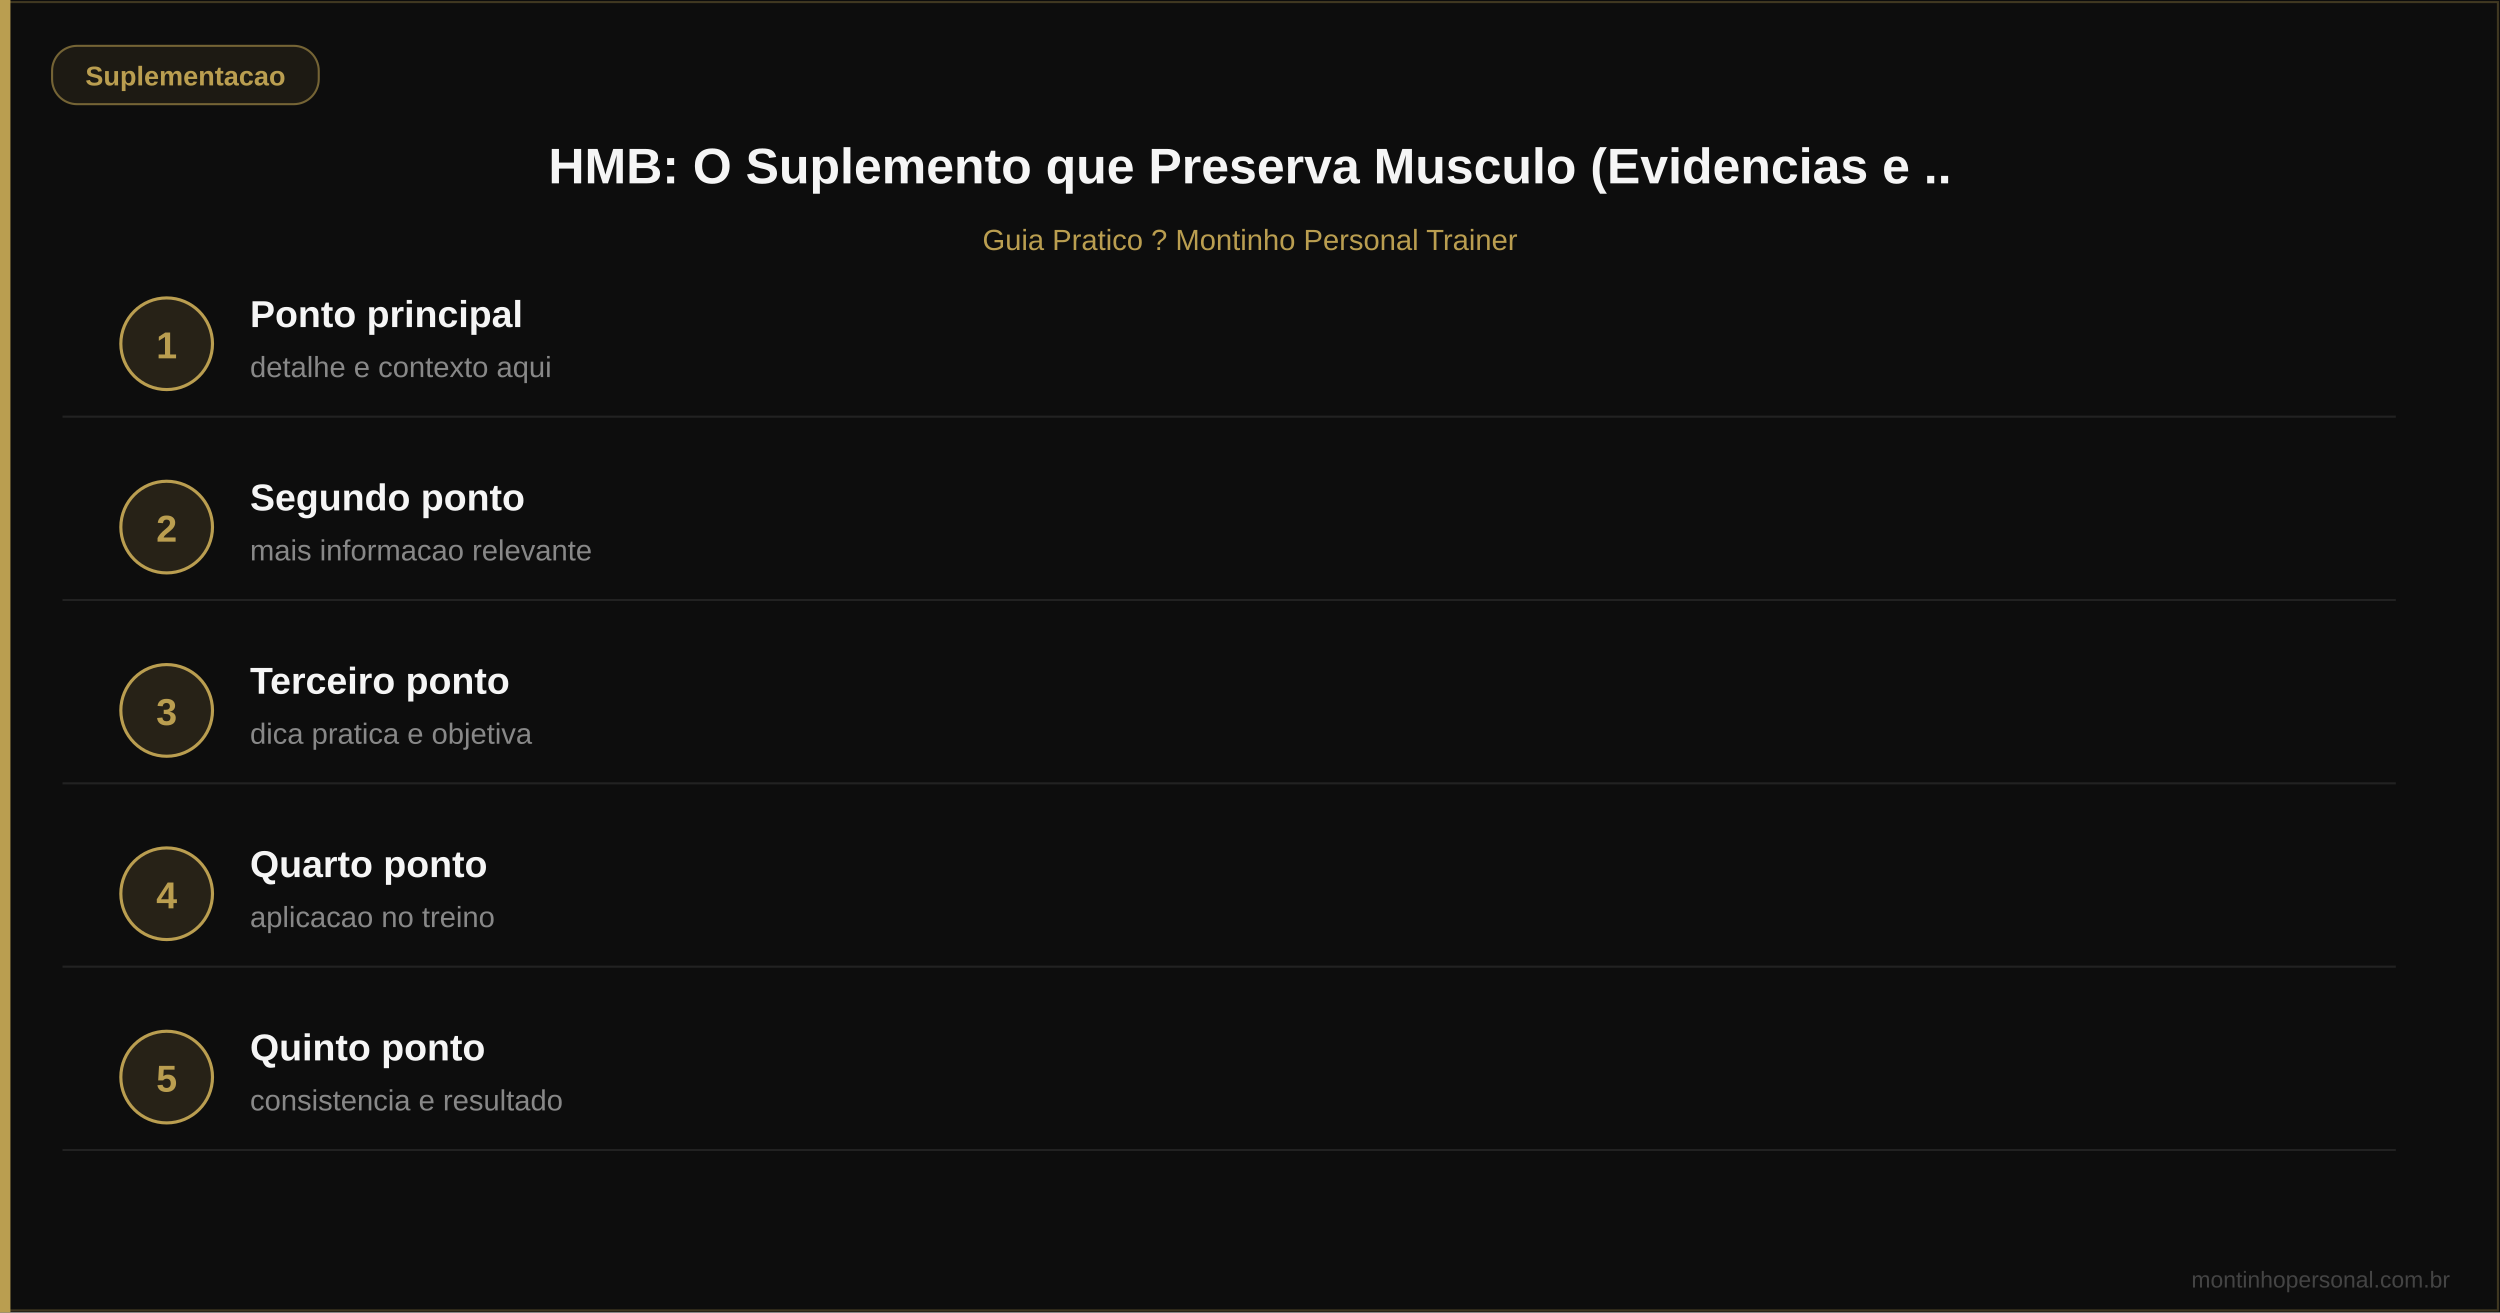
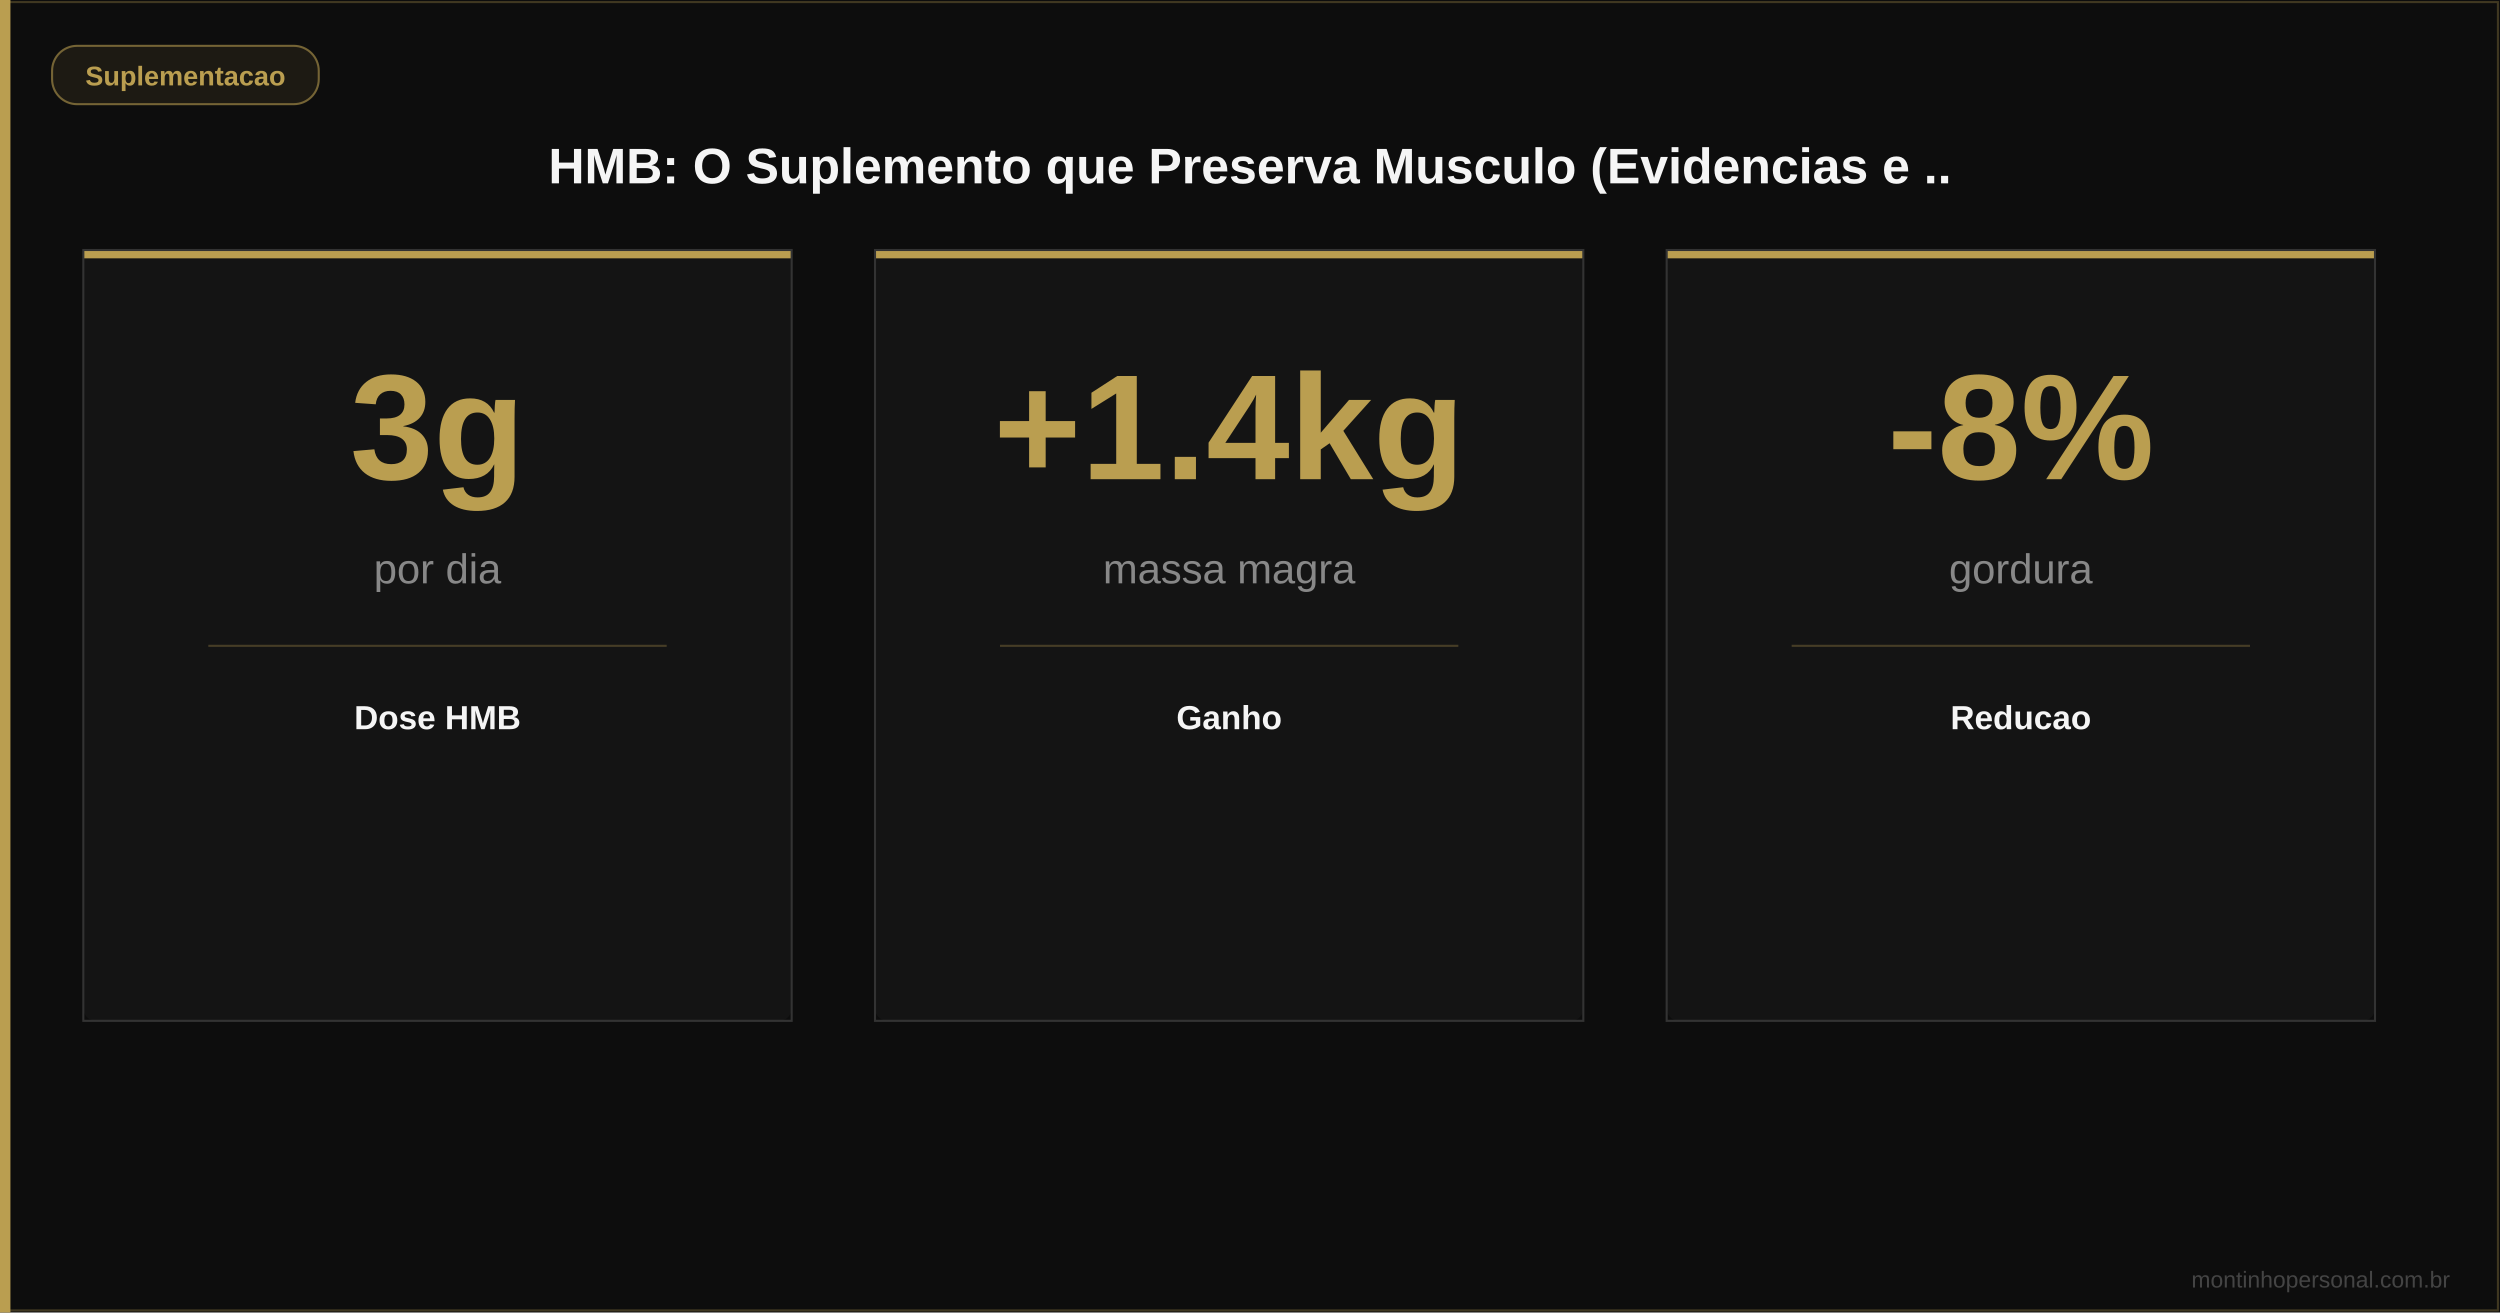
<svg xmlns="http://www.w3.org/2000/svg" viewBox="0 0 1200 630" width="1200" height="630" role="img" aria-label="HMB: O Suplemento que Preserva Musculo (Evidencias e Protocolo)">
  <rect width="1200" height="630" fill="#0d0d0d" />
  <rect x="0" y="0" width="5" height="630" fill="#BA9E50" />
  <rect x="1" y="1" width="1198" height="628" fill="none" stroke="#BA9E50" stroke-width="1" opacity="0.3" />
  <rect x="25" y="22" width="128" height="28" rx="12" fill="#BA9E50" fill-opacity="0.15" stroke="#BA9E50" stroke-width="1" opacity="0.6" />
  <text x="89" y="41" font-family="Arial,sans-serif" font-size="13" fill="#BA9E50" text-anchor="middle" font-weight="600">Suplementacao</text>
  <text x="600" y="88" font-family="Arial,sans-serif" font-size="24" fill="#F5F5F5" text-anchor="middle" font-weight="bold">HMB: O Suplemento que Preserva Musculo (Evidencias e ..</text>
-   <text x="600" y="120" font-family="Arial,sans-serif" font-size="14" fill="#BA9E50" text-anchor="middle">Guia Pratico ? Montinho Personal Trainer</text>
-   <circle cx="80" cy="165" r="22" fill="#BA9E50" fill-opacity="0.15" stroke="#BA9E50" stroke-width="1.5" />
-   <text x="80" y="172" font-family="Arial,sans-serif" font-size="18" fill="#BA9E50" text-anchor="middle" font-weight="bold">1</text>
-   <text x="120" y="157" font-family="Arial,sans-serif" font-size="18" fill="#F5F5F5" font-weight="bold">Ponto principal</text>
-   <text x="120" y="181" font-family="Arial,sans-serif" font-size="14" fill="#888888">detalhe e contexto aqui</text>
-   <line x1="30" y1="200" x2="1150" y2="200" stroke="#222" stroke-width="1" />
-   <circle cx="80" cy="253" r="22" fill="#BA9E50" fill-opacity="0.15" stroke="#BA9E50" stroke-width="1.5" />
-   <text x="80" y="260" font-family="Arial,sans-serif" font-size="18" fill="#BA9E50" text-anchor="middle" font-weight="bold">2</text>
-   <text x="120" y="245" font-family="Arial,sans-serif" font-size="18" fill="#F5F5F5" font-weight="bold">Segundo ponto</text>
-   <text x="120" y="269" font-family="Arial,sans-serif" font-size="14" fill="#888888">mais informacao relevante</text>
-   <line x1="30" y1="288" x2="1150" y2="288" stroke="#222" stroke-width="1" />
-   <circle cx="80" cy="341" r="22" fill="#BA9E50" fill-opacity="0.15" stroke="#BA9E50" stroke-width="1.5" />
-   <text x="80" y="348" font-family="Arial,sans-serif" font-size="18" fill="#BA9E50" text-anchor="middle" font-weight="bold">3</text>
-   <text x="120" y="333" font-family="Arial,sans-serif" font-size="18" fill="#F5F5F5" font-weight="bold">Terceiro ponto</text>
-   <text x="120" y="357" font-family="Arial,sans-serif" font-size="14" fill="#888888">dica pratica e objetiva</text>
-   <line x1="30" y1="376" x2="1150" y2="376" stroke="#222" stroke-width="1" />
-   <circle cx="80" cy="429" r="22" fill="#BA9E50" fill-opacity="0.15" stroke="#BA9E50" stroke-width="1.5" />
-   <text x="80" y="436" font-family="Arial,sans-serif" font-size="18" fill="#BA9E50" text-anchor="middle" font-weight="bold">4</text>
-   <text x="120" y="421" font-family="Arial,sans-serif" font-size="18" fill="#F5F5F5" font-weight="bold">Quarto ponto</text>
-   <text x="120" y="445" font-family="Arial,sans-serif" font-size="14" fill="#888888">aplicacao no treino</text>
-   <line x1="30" y1="464" x2="1150" y2="464" stroke="#222" stroke-width="1" />
-   <circle cx="80" cy="517" r="22" fill="#BA9E50" fill-opacity="0.15" stroke="#BA9E50" stroke-width="1.5" />
-   <text x="80" y="524" font-family="Arial,sans-serif" font-size="18" fill="#BA9E50" text-anchor="middle" font-weight="bold">5</text>
-   <text x="120" y="509" font-family="Arial,sans-serif" font-size="18" fill="#F5F5F5" font-weight="bold">Quinto ponto</text>
-   <text x="120" y="533" font-family="Arial,sans-serif" font-size="14" fill="#888888">consistencia e resultado</text>
-   <line x1="30" y1="552" x2="1150" y2="552" stroke="#222" stroke-width="1" />
+   <rect x="40" y="120" width="340" height="370" rx="6" fill="#141414" stroke="#BA9E50" stroke-width="0" stroke-opacity="0" />
+   <rect x="40" y="120" width="340" height="4" fill="#BA9E50" />
+   <rect x="40" y="120" width="340" height="370" fill="none" stroke="#333" stroke-width="1" />
+   <text x="210" y="230" font-family="Arial,sans-serif" font-size="72" fill="#BA9E50" text-anchor="middle" font-weight="bold">3g</text>
+   <text x="210" y="280" font-family="Arial,sans-serif" font-size="20" fill="#888888" text-anchor="middle">por dia</text>
+   <line x1="100" y1="310" x2="320" y2="310" stroke="#BA9E50" stroke-width="1" stroke-opacity="0.3" />
+   <text x="210" y="350" font-family="Arial,sans-serif" font-size="16" fill="#F5F5F5" text-anchor="middle" font-weight="600">Dose HMB</text>
+   <rect x="420" y="120" width="340" height="370" rx="6" fill="#141414" stroke="#BA9E50" stroke-width="0" stroke-opacity="0" />
+   <rect x="420" y="120" width="340" height="4" fill="#BA9E50" />
+   <rect x="420" y="120" width="340" height="370" fill="none" stroke="#333" stroke-width="1" />
+   <text x="590" y="230" font-family="Arial,sans-serif" font-size="72" fill="#BA9E50" text-anchor="middle" font-weight="bold">+1.4kg</text>
+   <text x="590" y="280" font-family="Arial,sans-serif" font-size="20" fill="#888888" text-anchor="middle">massa magra</text>
+   <line x1="480" y1="310" x2="700" y2="310" stroke="#BA9E50" stroke-width="1" stroke-opacity="0.3" />
+   <text x="590" y="350" font-family="Arial,sans-serif" font-size="16" fill="#F5F5F5" text-anchor="middle" font-weight="600">Ganho</text>
+   <rect x="800" y="120" width="340" height="370" rx="6" fill="#141414" stroke="#BA9E50" stroke-width="0" stroke-opacity="0" />
+   <rect x="800" y="120" width="340" height="4" fill="#BA9E50" />
+   <rect x="800" y="120" width="340" height="370" fill="none" stroke="#333" stroke-width="1" />
+   <text x="970" y="230" font-family="Arial,sans-serif" font-size="72" fill="#BA9E50" text-anchor="middle" font-weight="bold">-8%</text>
+   <text x="970" y="280" font-family="Arial,sans-serif" font-size="20" fill="#888888" text-anchor="middle">gordura</text>
+   <line x1="860" y1="310" x2="1080" y2="310" stroke="#BA9E50" stroke-width="1" stroke-opacity="0.3" />
+   <text x="970" y="350" font-family="Arial,sans-serif" font-size="16" fill="#F5F5F5" text-anchor="middle" font-weight="600">Reducao</text>
  <text x="1176" y="618" font-family="Arial,sans-serif" font-size="11" fill="#444" text-anchor="end">montinhopersonal.com.br</text>
</svg>
